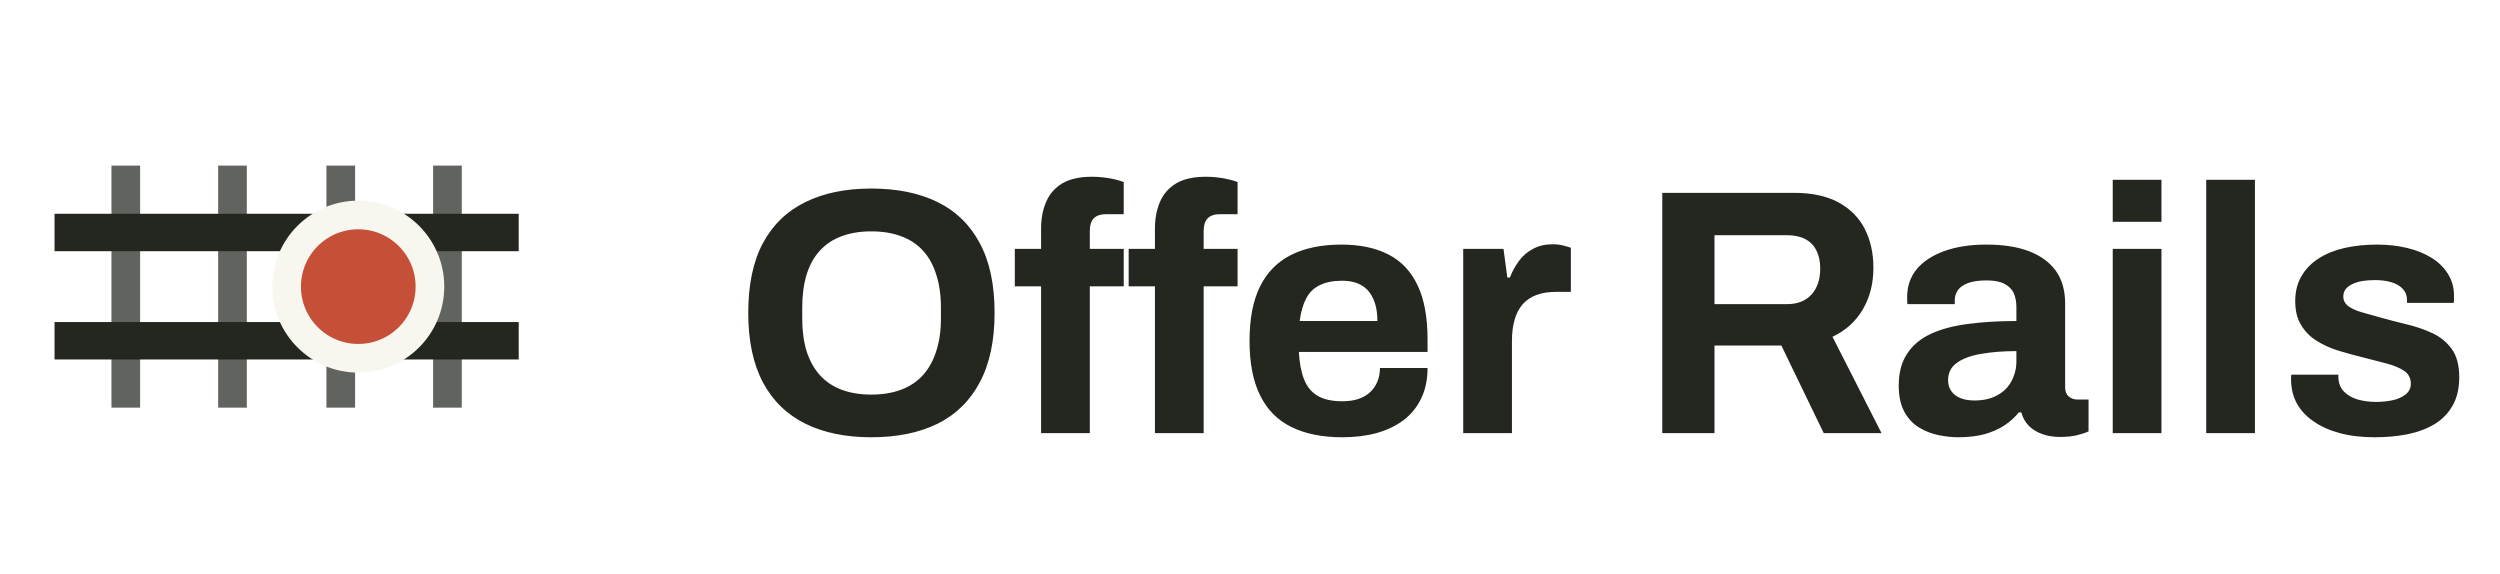
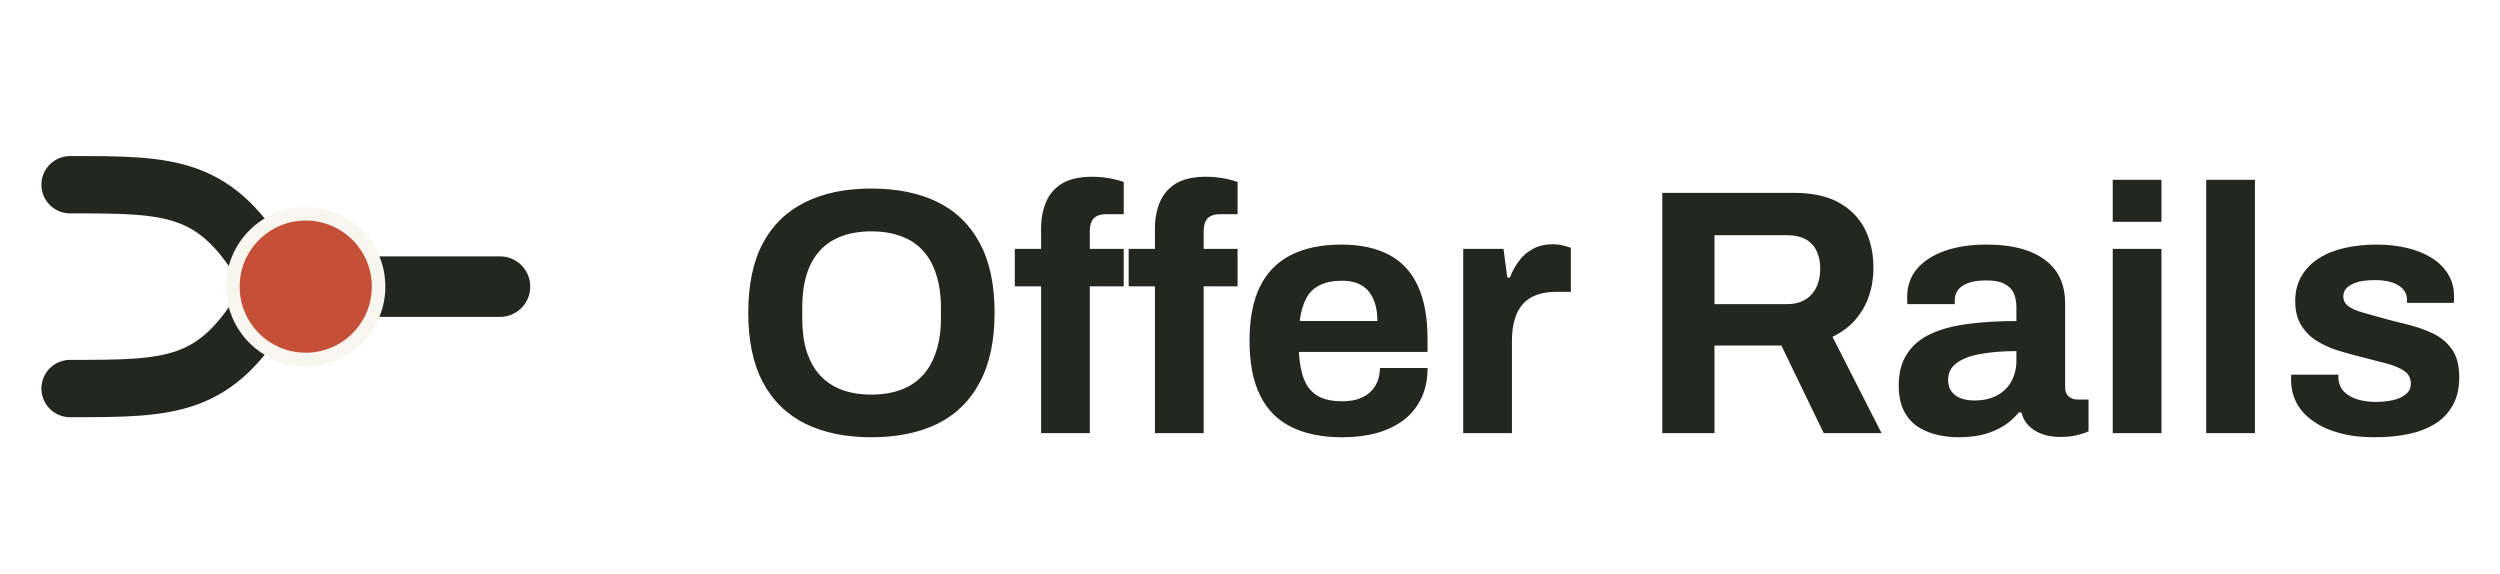
<svg xmlns="http://www.w3.org/2000/svg" viewBox="0 0 157 36" role="img" aria-labelledby="title">
  <g transform="translate(2 2)">
-     <g fill="none" stroke="#232720" stroke-linecap="square">
-       <path d="M2.6 12.6h26.8M2.6 19.4h26.8" stroke-width="2.35" />
-       <path d="M5.9 9.3v13.4M12.6 9.3v13.4M19.4 9.3v13.4M26.1 9.3v13.4" stroke-width="1.8" stroke-opacity="0.72" />
-       <circle cx="20.5" cy="16" r="4.5" fill="#C64F38" stroke="#F7F7EF" stroke-width="1.8" />
+     <g fill="none" stroke="#232720" stroke-linecap="round" stroke-linejoin="round">
+       <path d="M2.4 9.6 C 8.8 9.6 11.6 9.6 14.8 15.2" stroke-width="3.6" />
+       <path d="M2.4 22.4 C 8.8 22.4 11.6 22.4 14.8 16.8" stroke-width="3.6" />
+       <path d="M14.2 16 H 29.4" stroke-width="3.8" />
    </g>
+     <circle cx="17.2" cy="16" r="5.0" fill="#F7F7EF" />
+     <circle cx="17.2" cy="16" r="4.15" fill="#C64F38" />
  </g>
  <path fill="#232720" d="M54.71 27.46L54.71 27.46Q52.31 27.46 50.58 26.61Q48.84 25.75 47.91 24.01Q46.99 22.27 46.99 19.65L46.99 19.65Q46.99 16.99 47.91 15.27Q48.84 13.54 50.58 12.69Q52.31 11.84 54.71 11.84L54.71 11.84Q57.15 11.84 58.88 12.69Q60.61 13.54 61.53 15.27Q62.46 16.99 62.46 19.65L62.46 19.65Q62.46 22.27 61.53 24.01Q60.61 25.75 58.88 26.61Q57.15 27.46 54.71 27.46ZM54.71 24.78L54.71 24.78Q55.79 24.78 56.60 24.47Q57.42 24.16 57.97 23.55Q58.52 22.93 58.80 22.04Q59.09 21.15 59.09 20.01L59.09 20.01L59.09 19.32Q59.09 18.16 58.80 17.26Q58.52 16.35 57.97 15.75Q57.42 15.14 56.60 14.84Q55.79 14.53 54.71 14.53L54.71 14.53Q53.66 14.53 52.84 14.84Q52.03 15.14 51.48 15.75Q50.93 16.35 50.65 17.26Q50.38 18.16 50.38 19.32L50.38 19.32L50.38 20.01Q50.38 21.15 50.65 22.04Q50.93 22.93 51.48 23.55Q52.03 24.16 52.84 24.47Q53.66 24.78 54.71 24.78ZM68.44 27.20L65.38 27.20L65.38 17.98L63.73 17.98L63.73 15.63L65.38 15.63L65.38 14.35Q65.38 13.41 65.70 12.67Q66.02 11.93 66.72 11.51Q67.43 11.10 68.59 11.10L68.59 11.10Q68.92 11.10 69.29 11.14Q69.65 11.18 69.99 11.26Q70.33 11.34 70.57 11.43L70.57 11.43L70.57 13.45L69.47 13.45Q68.95 13.45 68.69 13.71Q68.44 13.98 68.44 14.48L68.44 14.48L68.44 15.63L70.57 15.63L70.57 17.98L68.44 17.98L68.44 27.20ZM75.59 27.20L72.53 27.20L72.53 17.98L70.88 17.98L70.88 15.63L72.53 15.63L72.53 14.35Q72.53 13.41 72.85 12.67Q73.17 11.93 73.87 11.51Q74.58 11.10 75.74 11.10L75.74 11.10Q76.07 11.10 76.44 11.14Q76.80 11.18 77.14 11.26Q77.48 11.34 77.72 11.43L77.72 11.43L77.72 13.45L76.62 13.45Q76.10 13.45 75.84 13.71Q75.59 13.98 75.59 14.48L75.59 14.48L75.59 15.63L77.72 15.63L77.72 17.98L75.59 17.98L75.59 27.20ZM84.30 27.46L84.30 27.46Q82.39 27.46 81.09 26.81Q79.79 26.17 79.13 24.82Q78.47 23.48 78.47 21.41L78.47 21.41Q78.47 19.32 79.13 17.99Q79.79 16.66 81.08 16.01Q82.37 15.36 84.24 15.36L84.24 15.36Q86.00 15.36 87.21 15.99Q88.42 16.62 89.03 17.93Q89.65 19.24 89.65 21.30L89.65 21.30L89.65 22.10L81.57 22.10Q81.62 23.11 81.89 23.81Q82.17 24.52 82.75 24.86Q83.33 25.20 84.30 25.20L84.30 25.20Q84.83 25.20 85.26 25.07Q85.69 24.93 86.00 24.67Q86.30 24.41 86.48 24.01Q86.66 23.61 86.66 23.11L86.66 23.11L89.65 23.11Q89.65 24.21 89.25 25.02Q88.86 25.84 88.15 26.38Q87.45 26.91 86.47 27.19Q85.49 27.46 84.30 27.46ZM81.62 20.16L81.62 20.16L86.50 20.16Q86.50 19.50 86.34 19.02Q86.17 18.53 85.89 18.22Q85.60 17.92 85.19 17.77Q84.79 17.63 84.28 17.63L84.28 17.63Q83.44 17.63 82.88 17.91Q82.32 18.18 82.03 18.74Q81.73 19.30 81.62 20.16ZM94.95 27.20L91.89 27.20L91.89 15.63L94.42 15.63L94.66 17.43L94.82 17.43Q95.04 16.86 95.39 16.39Q95.74 15.91 96.27 15.63Q96.80 15.34 97.50 15.34L97.50 15.34Q97.88 15.34 98.18 15.42Q98.49 15.50 98.65 15.56L98.65 15.56L98.65 18.33L97.70 18.33Q97.02 18.33 96.50 18.52Q95.98 18.71 95.63 19.10Q95.28 19.50 95.12 20.07Q94.95 20.64 94.95 21.41L94.95 21.41L94.95 27.20ZM107.67 27.20L104.39 27.20L104.39 12.11L112.66 12.11Q114.33 12.11 115.44 12.70Q116.55 13.30 117.10 14.36Q117.65 15.43 117.65 16.82L117.65 16.82Q117.65 18.29 116.99 19.42Q116.33 20.56 115.08 21.15L115.08 21.15L118.16 27.20L114.53 27.20L111.87 21.70L107.67 21.70L107.67 27.20ZM107.67 14.77L107.67 19.10L112.22 19.10Q113.21 19.10 113.76 18.50Q114.31 17.89 114.31 16.86L114.31 16.86Q114.31 16.20 114.07 15.73Q113.83 15.25 113.36 15.01Q112.90 14.77 112.22 14.77L112.22 14.77L107.67 14.77ZM122.98 27.46L122.98 27.46Q122.41 27.46 121.76 27.33Q121.11 27.20 120.54 26.86Q119.96 26.52 119.60 25.87Q119.24 25.22 119.24 24.21L119.24 24.21Q119.24 23.00 119.77 22.21Q120.29 21.41 121.27 20.96Q122.25 20.51 123.62 20.34Q124.98 20.16 126.63 20.16L126.63 20.16L126.63 19.30Q126.63 18.80 126.47 18.42Q126.30 18.05 125.89 17.83Q125.49 17.61 124.76 17.61L124.76 17.61Q124.03 17.61 123.58 17.78Q123.13 17.96 122.95 18.23Q122.76 18.51 122.76 18.84L122.76 18.84L122.76 19.10L119.79 19.10Q119.77 18.99 119.77 18.89Q119.77 18.80 119.77 18.64L119.77 18.64Q119.77 17.63 120.38 16.89Q121.00 16.16 122.12 15.76Q123.24 15.36 124.74 15.36L124.74 15.36Q126.34 15.36 127.43 15.78Q128.52 16.20 129.11 17.01Q129.69 17.83 129.69 19.06L129.69 19.06L129.69 24.32Q129.69 24.71 129.92 24.90Q130.15 25.09 130.44 25.09L130.44 25.09L131.16 25.09L131.16 27.09Q130.94 27.20 130.48 27.32Q130.02 27.44 129.36 27.44L129.36 27.44Q128.72 27.44 128.23 27.25Q127.73 27.07 127.40 26.73Q127.07 26.39 126.94 25.90L126.94 25.90L126.78 25.90Q126.41 26.36 125.87 26.72Q125.33 27.07 124.62 27.27Q123.90 27.46 122.98 27.46ZM124.01 25.15L124.01 25.15Q124.63 25.15 125.11 24.97Q125.60 24.78 125.93 24.46Q126.26 24.14 126.44 23.68Q126.63 23.22 126.63 22.69L126.63 22.69L126.63 22.05Q125.40 22.05 124.43 22.22Q123.46 22.38 122.90 22.78Q122.34 23.17 122.34 23.88L122.34 23.88Q122.34 24.27 122.54 24.56Q122.74 24.85 123.11 25Q123.48 25.15 124.01 25.15ZM135.74 13.93L132.68 13.93L132.68 11.29L135.74 11.29L135.74 13.93ZM135.74 27.20L132.68 27.20L132.68 15.63L135.74 15.63L135.74 27.20ZM141.61 27.20L138.55 27.20L138.55 11.29L141.61 11.29L141.61 27.20ZM149.11 27.46L149.11 27.46Q147.90 27.46 146.94 27.20Q145.97 26.94 145.29 26.46Q144.60 25.99 144.24 25.33Q143.88 24.67 143.88 23.83L143.88 23.83Q143.88 23.75 143.88 23.66Q143.88 23.57 143.90 23.53L143.90 23.53L146.85 23.53Q146.85 23.57 146.85 23.61Q146.85 23.66 146.85 23.70L146.85 23.70Q146.87 24.25 147.20 24.59Q147.53 24.93 148.07 25.09Q148.61 25.24 149.20 25.24L149.20 25.24Q149.73 25.24 150.23 25.14Q150.72 25.04 151.06 24.78Q151.40 24.52 151.40 24.10L151.40 24.10Q151.40 23.57 150.97 23.28Q150.54 23.00 149.85 22.82Q149.16 22.65 148.34 22.43L148.34 22.43Q147.60 22.25 146.85 22.02Q146.10 21.79 145.50 21.41Q144.89 21.04 144.52 20.43Q144.14 19.83 144.14 18.91L144.14 18.91Q144.14 18.00 144.54 17.33Q144.93 16.66 145.63 16.22Q146.32 15.78 147.25 15.57Q148.19 15.36 149.27 15.36L149.27 15.36Q150.28 15.36 151.16 15.57Q152.04 15.78 152.70 16.19Q153.36 16.60 153.73 17.20Q154.11 17.81 154.11 18.55L154.11 18.55Q154.11 18.71 154.11 18.84Q154.11 18.97 154.09 19.02L154.09 19.02L151.16 19.02L151.16 18.84Q151.16 18.44 150.92 18.17Q150.68 17.89 150.23 17.74Q149.77 17.59 149.14 17.59L149.14 17.59Q148.70 17.59 148.33 17.65Q147.97 17.72 147.71 17.85Q147.44 17.98 147.30 18.17Q147.16 18.36 147.16 18.62L147.16 18.62Q147.16 18.99 147.48 19.23Q147.79 19.46 148.32 19.61Q148.85 19.76 149.49 19.94L149.49 19.94Q150.28 20.16 151.15 20.37Q152.02 20.58 152.77 20.93Q153.51 21.28 153.98 21.93Q154.44 22.58 154.44 23.68L154.44 23.68Q154.44 24.74 154.03 25.46Q153.62 26.19 152.90 26.63Q152.17 27.07 151.20 27.27Q150.24 27.46 149.11 27.46Z" />
</svg>
